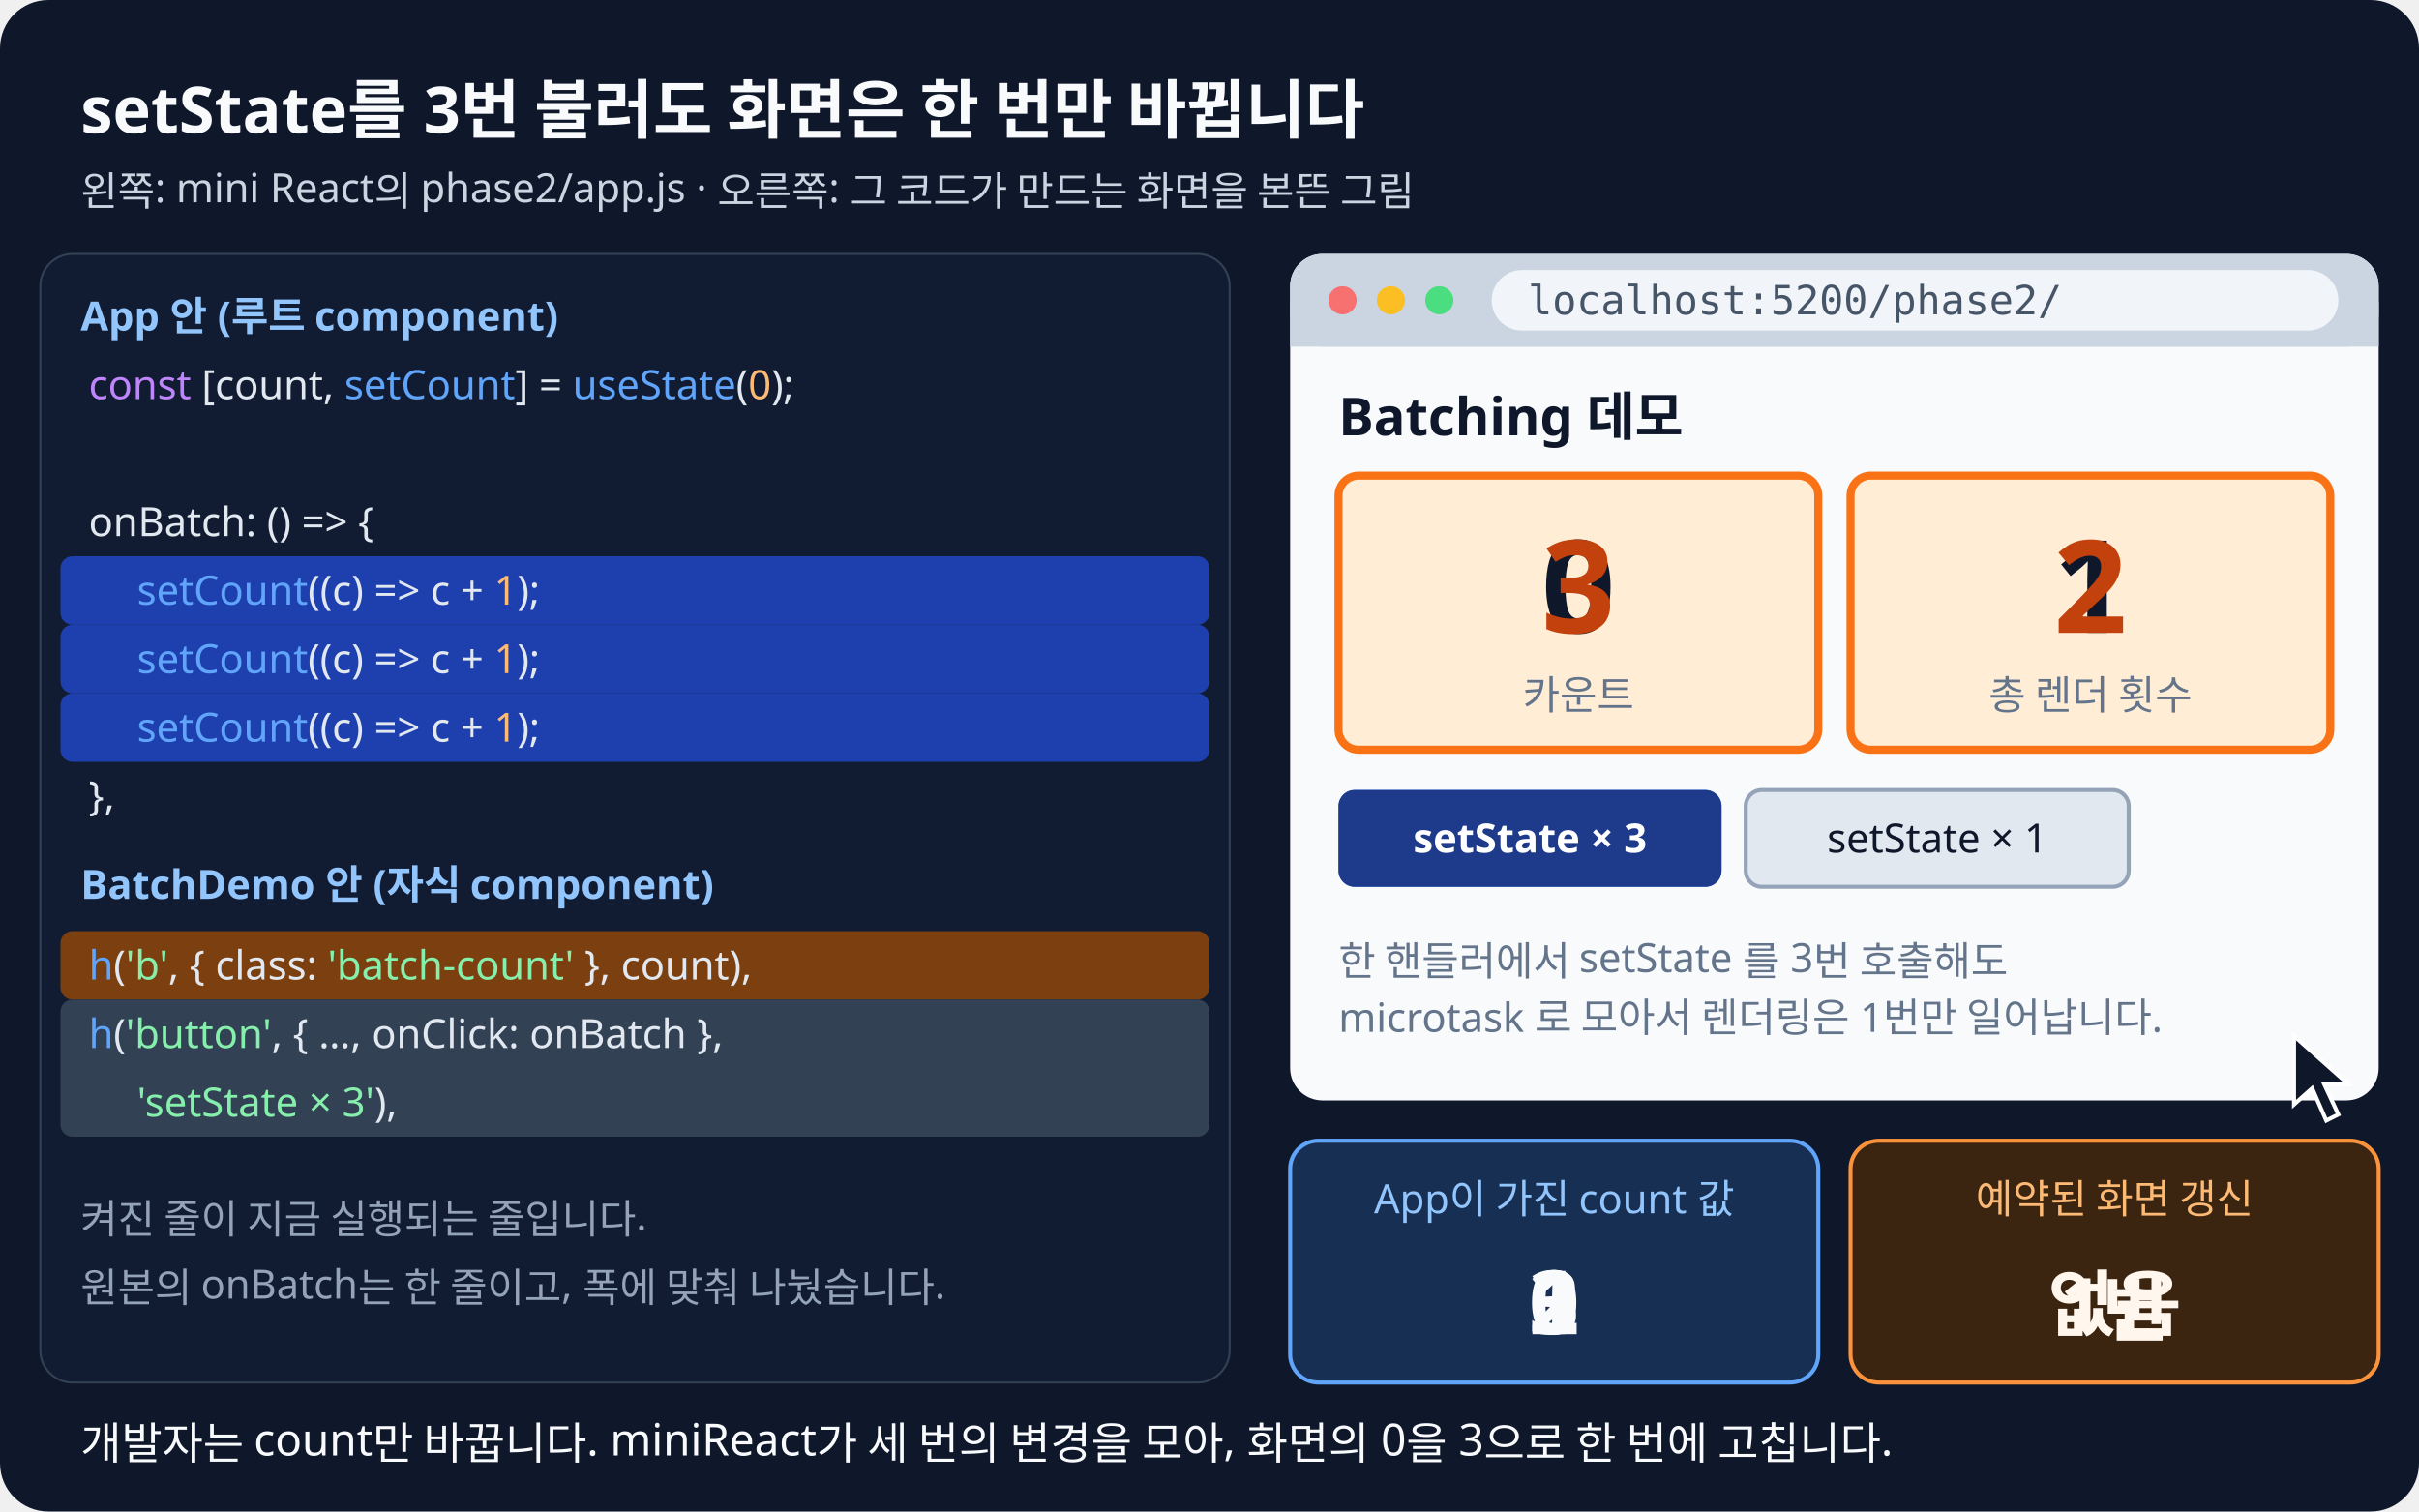
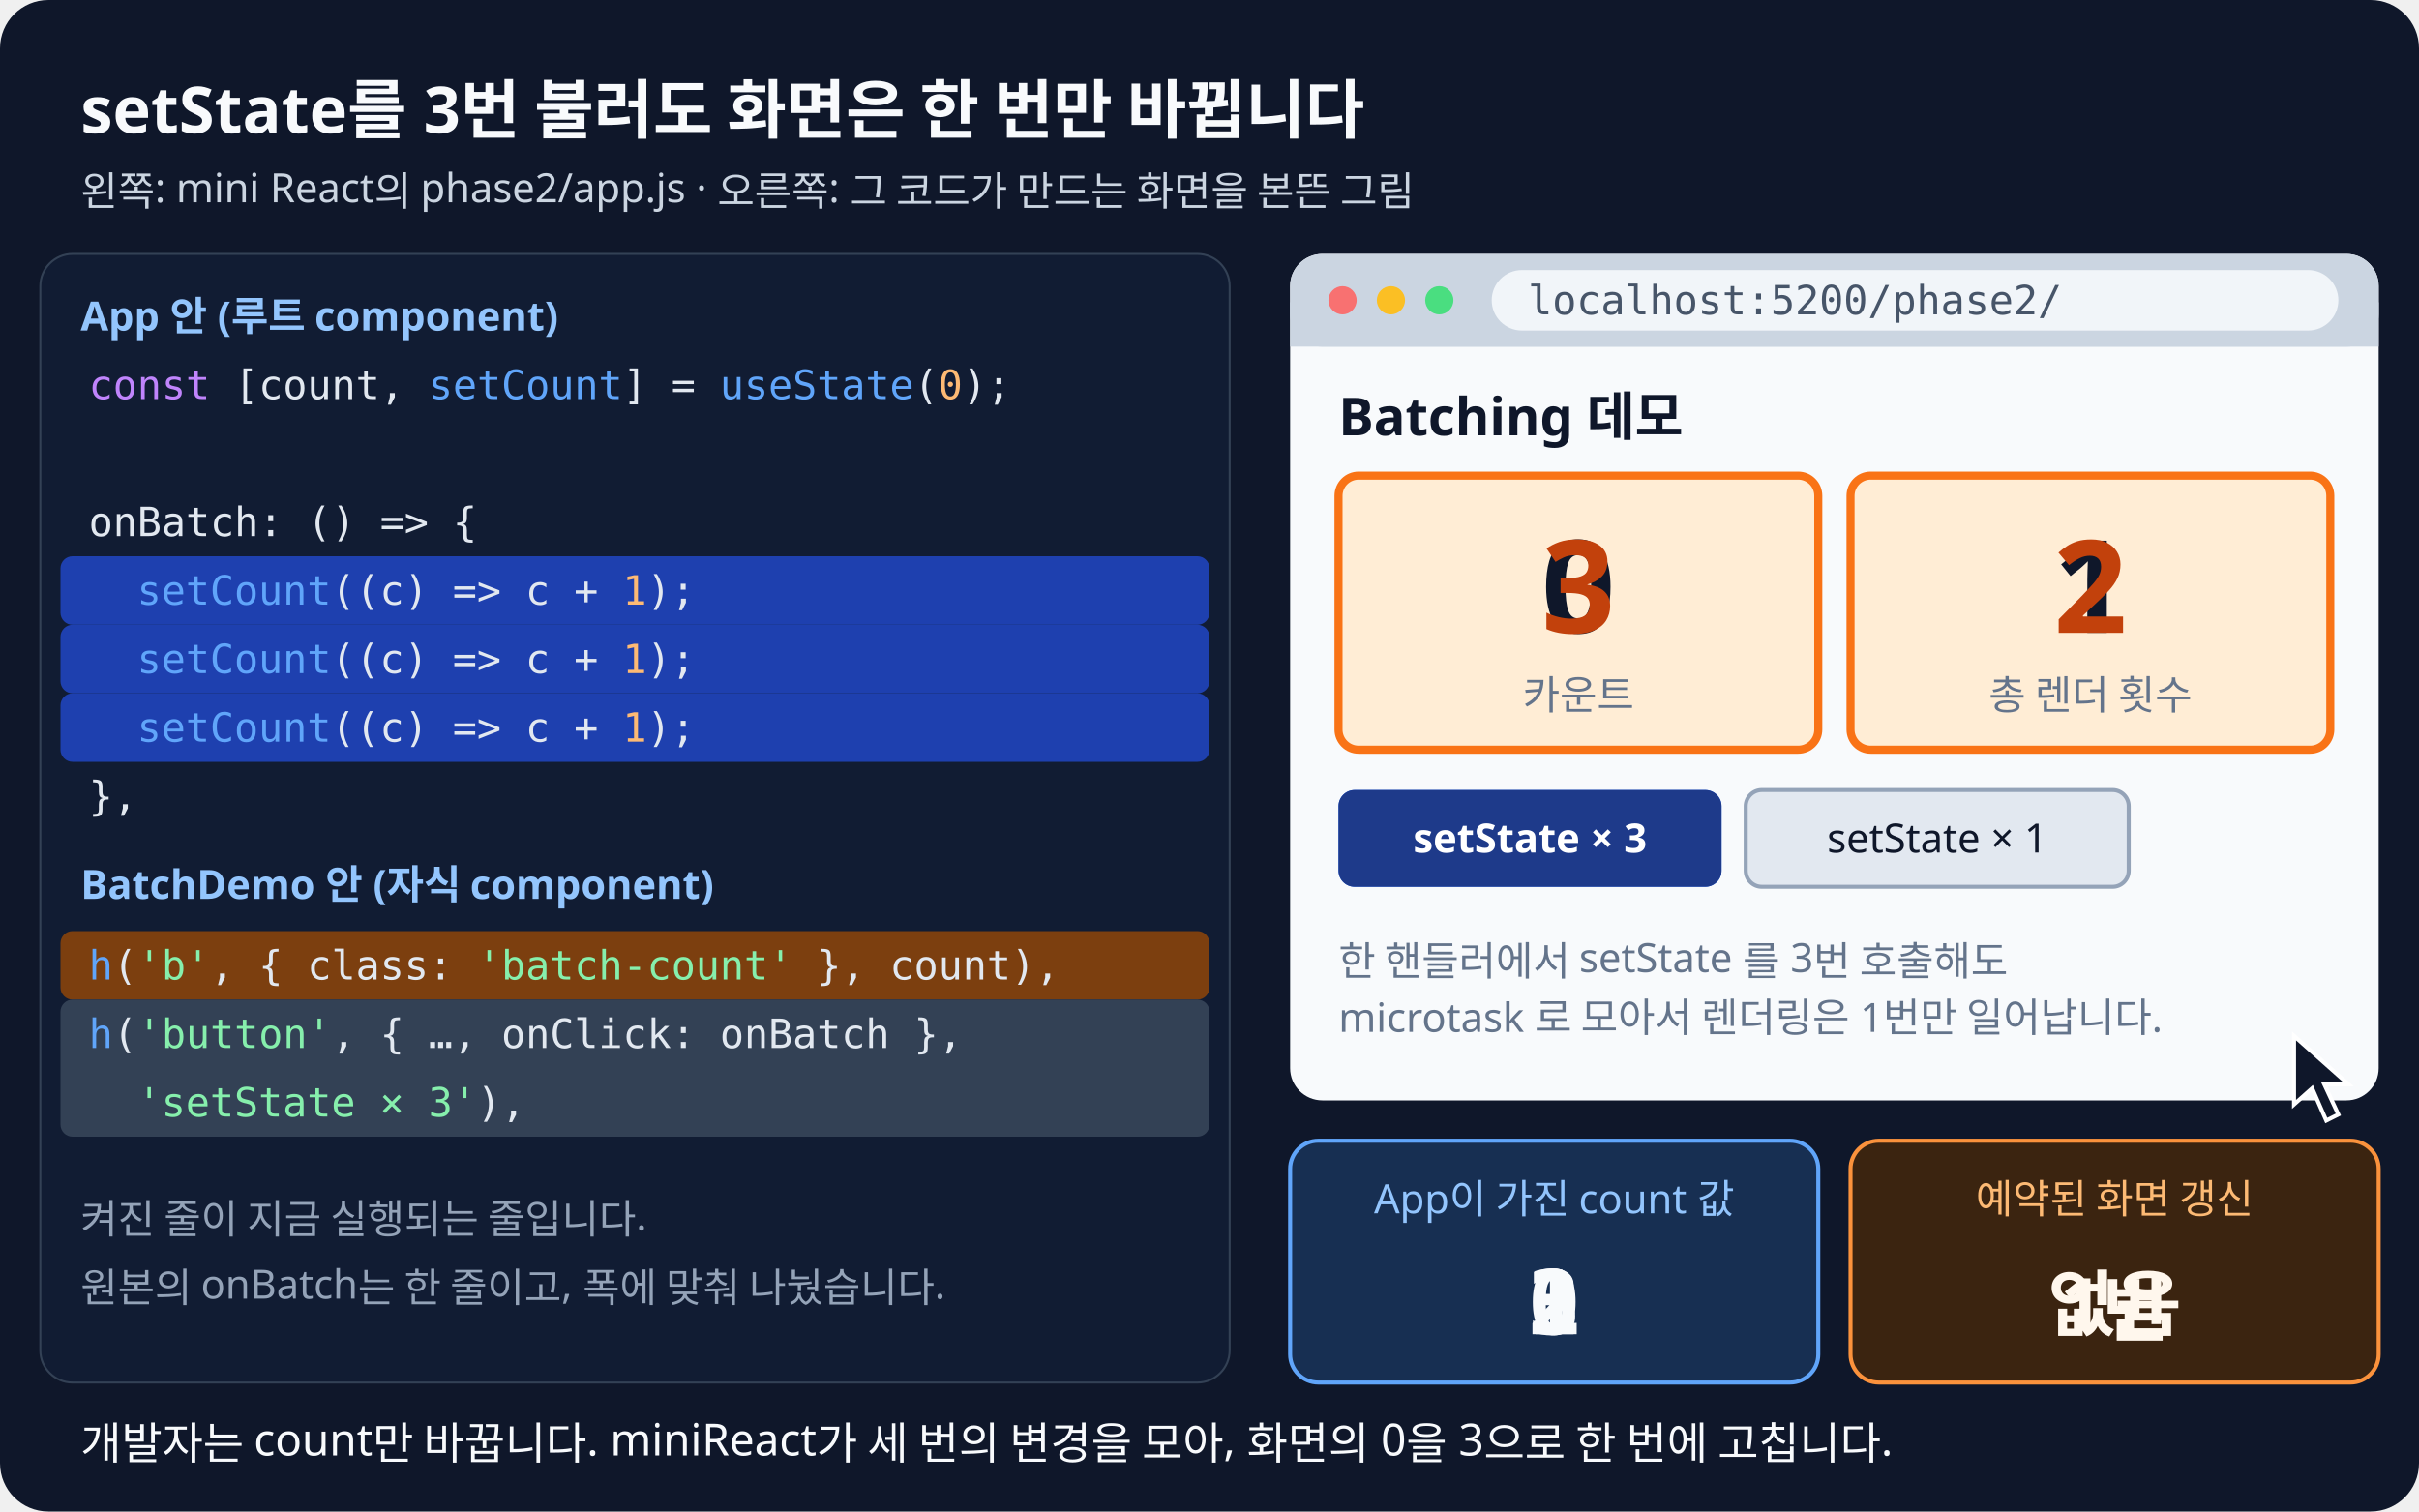
<svg xmlns="http://www.w3.org/2000/svg" viewBox="0 0 1200 750" width="1200" height="750" role="img" aria-label="왼쪽에는 mini React의 phase2/app.js 코드, 오른쪽에는 Batching 데모 화면을 본뜬 그림. setState 3번 버튼을 누르면 setCount 줄이 세 번 켜지고, 화면의 카운트는 0에서 3으로 한 번에 바뀐다">
  <style>
    text { font-family: Pretendard, 'Malgun Gothic', 'Apple SD Gothic Neo', 'Noto Sans KR', sans-serif; }
-     .mono { font-family: Consolas, 'D2Coding', 'JetBrains Mono', monospace; }
+     .mono, .mono text { font-family: Consolas, 'D2Coding', 'JetBrains Mono', monospace; }
    .v0 { animation: v0 10s linear infinite; }
    .v1 { animation: v1 10s linear infinite; }
    .v2 { animation: v2 10s linear infinite; }
    .v3 { animation: v3 10s linear infinite; }
    .q0 { animation: q0 10s linear infinite; }
    .q1 { animation: q1 10s linear infinite; }
    .old { animation: old 10s linear infinite; }
    .new { animation: new 10s linear infinite; }
    .hc { animation: hc 10s linear infinite; }
    .h1 { animation: h1 10s linear infinite; }
    .h2 { animation: h2 10s linear infinite; }
    .h3 { animation: h3 10s linear infinite; }
    .hr { animation: hr 10s linear infinite; }
    .fl { animation: fl 10s linear infinite; }
    .cur { animation: cur 10s ease-in-out infinite; }
    @keyframes v0 { 0%, 19% { opacity: 1; } 20%, 97% { opacity: 0; } 100% { opacity: 1; } }
    @keyframes v1 { 0%, 19% { opacity: 0; } 20%, 27% { opacity: 1; } 28%, 100% { opacity: 0; } }
    @keyframes v2 { 0%, 27% { opacity: 0; } 28%, 35% { opacity: 1; } 36%, 100% { opacity: 0; } }
    @keyframes v3 { 0%, 35% { opacity: 0; } 36%, 95% { opacity: 1; } 98%, 100% { opacity: 0; } }
    @keyframes q0 { 0%, 19% { opacity: 1; } 20%, 55% { opacity: 0; } 57%, 100% { opacity: 1; } }
    @keyframes q1 { 0%, 19% { opacity: 0; } 20%, 55% { opacity: 1; } 57%, 100% { opacity: 0; } }
    @keyframes old { 0%, 55% { opacity: 1; } 57%, 95% { opacity: 0; } 100% { opacity: 1; } }
    @keyframes new { 0%, 55% { opacity: 0; } 57%, 95% { opacity: 1; } 98%, 100% { opacity: 0; } }
    @keyframes hc { 0%, 13% { opacity: 0; } 15%, 19% { opacity: 1; } 20%, 100% { opacity: 0; } }
    @keyframes h1 { 0%, 19% { opacity: 0; } 20%, 27% { opacity: 1; } 28%, 100% { opacity: 0; } }
    @keyframes h2 { 0%, 27% { opacity: 0; } 28%, 35% { opacity: 1; } 36%, 100% { opacity: 0; } }
    @keyframes h3 { 0%, 35% { opacity: 0; } 36%, 43% { opacity: 1; } 44%, 100% { opacity: 0; } }
    @keyframes hr { 0%, 44% { opacity: 0; } 46%, 57% { opacity: 1; } 60%, 100% { opacity: 0; } }
    @keyframes fl { 0%, 55% { opacity: 0; } 57%, 68% { opacity: 1; } 74%, 100% { opacity: 0; } }
    @keyframes cur { 0% { transform: translate(0, 0); } 13%, 22% { transform: translate(-380px, -96px); } 40%, 100% { transform: translate(0, 0); } }
    @media (prefers-reduced-motion: reduce) { * { animation: none !important; } .v0, .v1, .v2, .q1, .old, .hc, .h1, .h2, .h3, .hr, .fl { opacity: 0; } }
  </style>
  <rect x="0" y="0" width="1200" height="750" rx="24" fill="#0f172a" />
  <text x="40" y="66" font-size="32" font-weight="800" fill="#f8fafc">setState를 3번 불러도 화면은 한 번만 바뀝니다</text>
  <text x="40" y="102" font-size="20" fill="#cbd5e1">왼쪽: mini React의 phase2/app.js · 오른쪽: 그 코드가 만드는 화면을 본뜬 그림</text>
  <rect x="20" y="126" width="590" height="560" rx="16" fill="#111c33" stroke="#334155" />
  <text x="40" y="164" font-size="20" font-weight="700" fill="#93c5fd">App 안 (루트 component)</text>
  <rect class="h1" x="30" y="276" width="570" height="34" rx="6" fill="#1e40af" />
  <rect class="h2" x="30" y="310" width="570" height="34" rx="6" fill="#1e40af" />
  <rect class="h3" x="30" y="344" width="570" height="34" rx="6" fill="#1e40af" />
  <rect class="hr" x="30" y="462" width="570" height="34" rx="6" fill="#7c3f0f" />
  <rect class="hc" x="30" y="496" width="570" height="68" rx="6" fill="#334155" />
  <g class="mono" font-size="20" fill="#e2e8f0">
    <text x="44" y="198">
      <tspan fill="#c084fc">const</tspan> [count, <tspan fill="#60a5fa">setCount</tspan>] = <tspan fill="#60a5fa">useState</tspan>(<tspan fill="#fdba74">0</tspan>);</text>
    <text x="44" y="266">onBatch: () =&gt; {</text>
    <text x="68" y="300">
      <tspan fill="#60a5fa">setCount</tspan>((c) =&gt; c + <tspan fill="#fdba74">1</tspan>);</text>
    <text x="68" y="334">
      <tspan fill="#60a5fa">setCount</tspan>((c) =&gt; c + <tspan fill="#fdba74">1</tspan>);</text>
    <text x="68" y="368">
      <tspan fill="#60a5fa">setCount</tspan>((c) =&gt; c + <tspan fill="#fdba74">1</tspan>);</text>
    <text x="44" y="402">},</text>
    <text x="44" y="486">
      <tspan fill="#60a5fa">h</tspan>(<tspan fill="#86efac">'b'</tspan>, { class: <tspan fill="#86efac">'batch-count'</tspan> }, count),</text>
    <text x="44" y="520">
      <tspan fill="#60a5fa">h</tspan>(<tspan fill="#86efac">'button'</tspan>, { …, onClick: onBatch },</text>
    <text x="68" y="554">
      <tspan fill="#86efac">'setState × 3'</tspan>),</text>
  </g>
  <text x="40" y="446" font-size="20" font-weight="700" fill="#93c5fd">BatchDemo 안 (자식 component)</text>
  <text x="40" y="612" font-size="20" fill="#94a3b8">켜진 줄이 지금 실행되는 줄입니다.</text>
  <text x="40" y="646" font-size="20" fill="#94a3b8">원본의 onBatch는 한 줄이고, 폭에 맞춰 나눴습니다.</text>
  <rect x="640" y="126" width="540" height="420" rx="16" fill="#f8fafc" />
  <rect x="640" y="126" width="540" height="46" rx="16" fill="#cbd5e1" />
  <rect x="640" y="150" width="540" height="22" fill="#cbd5e1" />
  <circle cx="666" cy="149" r="7" fill="#f87171" />
  <circle cx="690" cy="149" r="7" fill="#fbbf24" />
  <circle cx="714" cy="149" r="7" fill="#4ade80" />
  <rect x="740" y="134" width="420" height="30" rx="15" fill="#f1f5f9" />
  <text class="mono" x="758" y="156" font-size="20" fill="#475569">localhost:5200/phase2/</text>
  <text x="664" y="216" font-size="26" font-weight="800" fill="#0f172a">Batching 데모</text>
  <rect x="664" y="236" width="238" height="136" rx="10" fill="#ffffff" stroke="#cbd5e1" stroke-width="2" />
  <rect class="fl" x="664" y="236" width="238" height="136" rx="10" fill="#ffedd5" stroke="#f97316" stroke-width="4" />
  <text class="old" x="783" y="314" font-size="64" font-weight="800" fill="#0f172a" text-anchor="middle">0</text>
  <text class="new" x="783" y="314" font-size="64" font-weight="800" fill="#c2410c" text-anchor="middle">3</text>
  <text x="783" y="352" font-size="20" fill="#64748b" text-anchor="middle">카운트</text>
  <rect x="918" y="236" width="238" height="136" rx="10" fill="#ffffff" stroke="#cbd5e1" stroke-width="2" />
  <rect class="fl" x="918" y="236" width="238" height="136" rx="10" fill="#ffedd5" stroke="#f97316" stroke-width="4" />
  <text class="old" x="1037" y="314" font-size="64" font-weight="800" fill="#0f172a" text-anchor="middle">1</text>
  <text class="new" x="1037" y="314" font-size="64" font-weight="800" fill="#c2410c" text-anchor="middle">2</text>
  <text x="1037" y="352" font-size="20" fill="#64748b" text-anchor="middle">총 렌더 횟수</text>
  <rect x="664" y="392" width="190" height="48" rx="8" fill="#2563eb" />
  <rect class="hc" x="664" y="392" width="190" height="48" rx="8" fill="#1e3a8a" />
  <text x="759" y="423" font-size="20" font-weight="700" fill="#ffffff" text-anchor="middle">setState × 3</text>
  <rect x="866" y="392" width="190" height="48" rx="8" fill="#e2e8f0" stroke="#94a3b8" stroke-width="2" />
  <text x="961" y="423" font-size="20" fill="#0f172a" text-anchor="middle">setState × 1</text>
  <text x="664" y="484" font-size="20" fill="#64748b">한 핸들러에서 setState 를 3번 호출해도</text>
  <text x="664" y="512" font-size="20" fill="#64748b">microtask 로 모아서 렌더링은 1번만 일어납니다.</text>
  <rect x="640" y="566" width="262" height="120" rx="14" fill="#172f52" stroke="#60a5fa" stroke-width="2" />
  <text x="771" y="602" font-size="20" fill="#93c5fd" text-anchor="middle">App이 가진 count 값</text>
  <g class="mono" font-size="44" font-weight="700" fill="#f8fafc" text-anchor="middle">
    <text class="v0" x="771" y="662">0</text>
    <text class="v1" x="771" y="662">1</text>
    <text class="v2" x="771" y="662">2</text>
    <text class="v3" x="771" y="662">3</text>
  </g>
  <rect x="918" y="566" width="262" height="120" rx="14" fill="#3b2410" stroke="#fb923c" stroke-width="2" />
  <text x="1049" y="602" font-size="20" fill="#fdba74" text-anchor="middle">예약된 화면 갱신</text>
  <text class="q0" x="1049" y="660" font-size="36" font-weight="700" fill="#fff7ed" text-anchor="middle">없음</text>
  <text class="q1" x="1049" y="660" font-size="36" font-weight="700" fill="#fff7ed" text-anchor="middle">1번</text>
  <g class="cur">
    <path d="M1138 514 L1138 548 L1147 540 L1154 556 L1160 553 L1153 538 L1165 538 Z" fill="#0f172a" stroke="#ffffff" stroke-width="2" />
  </g>
  <text x="40" y="724" font-size="22" fill="#f8fafc">개발자는 count만 바꿉니다. miniReact가 세 번의 변경을 모아, 화면의 0을 3으로 한 번에 고칩니다.</text>
</svg>
